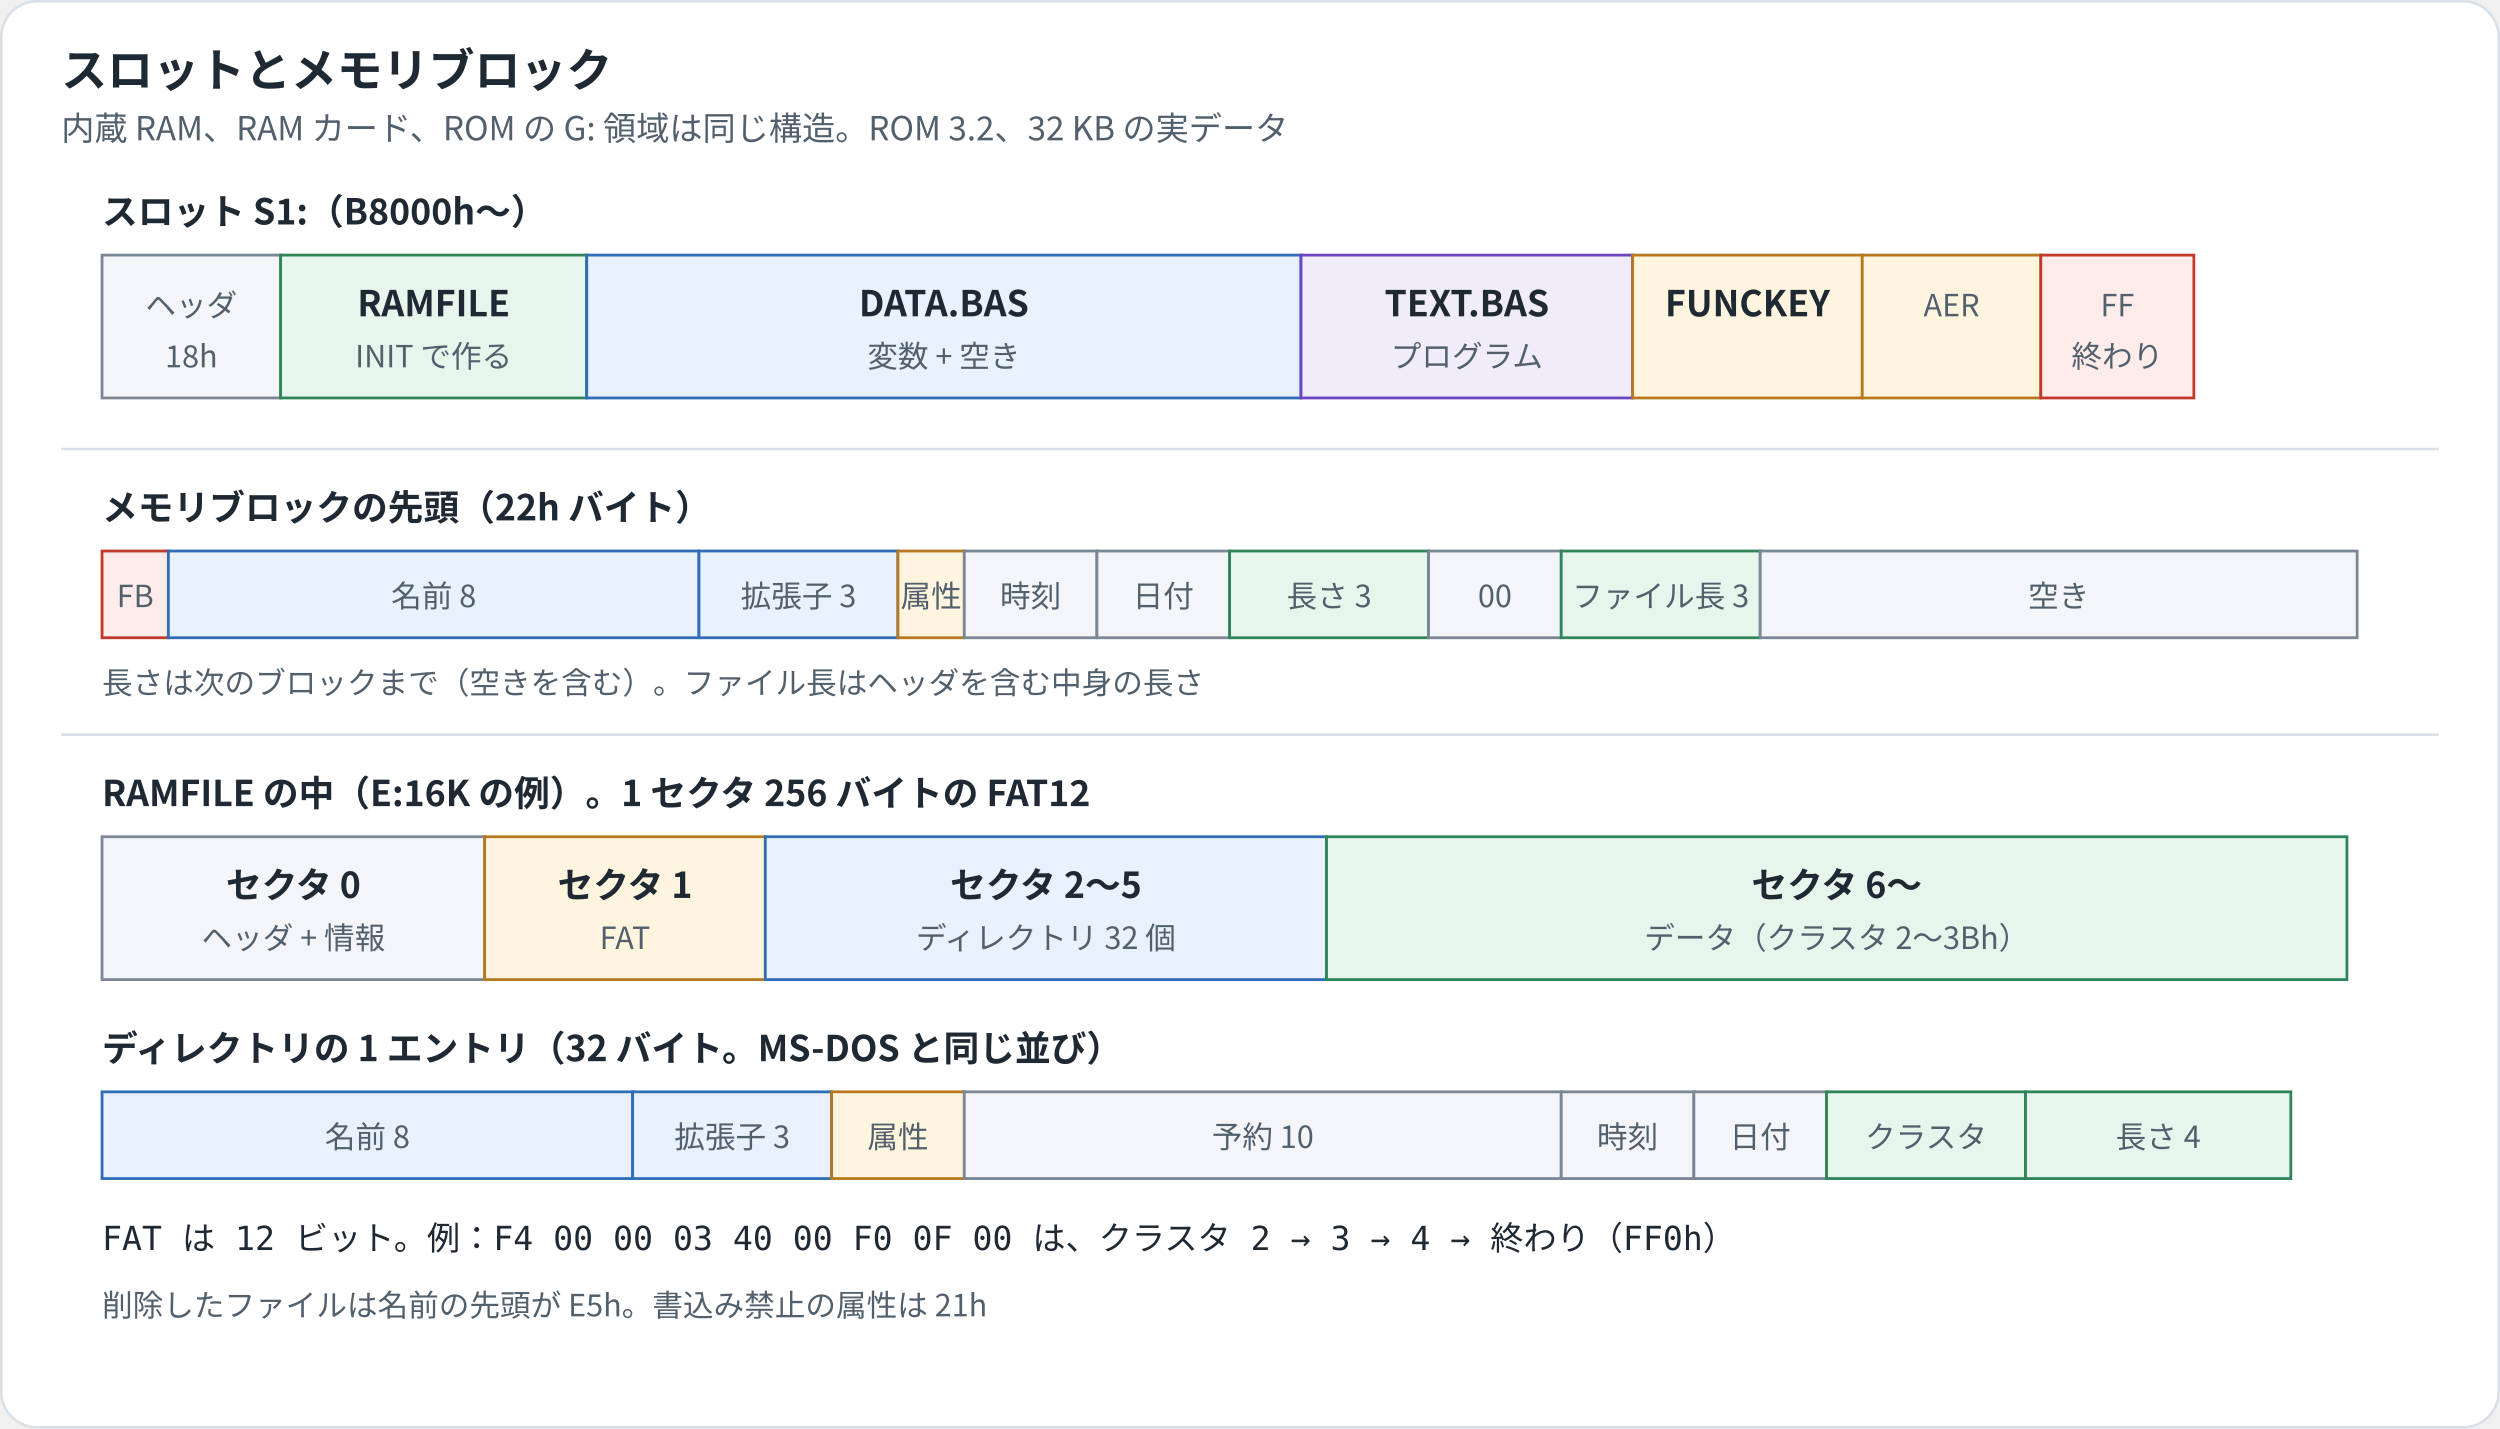
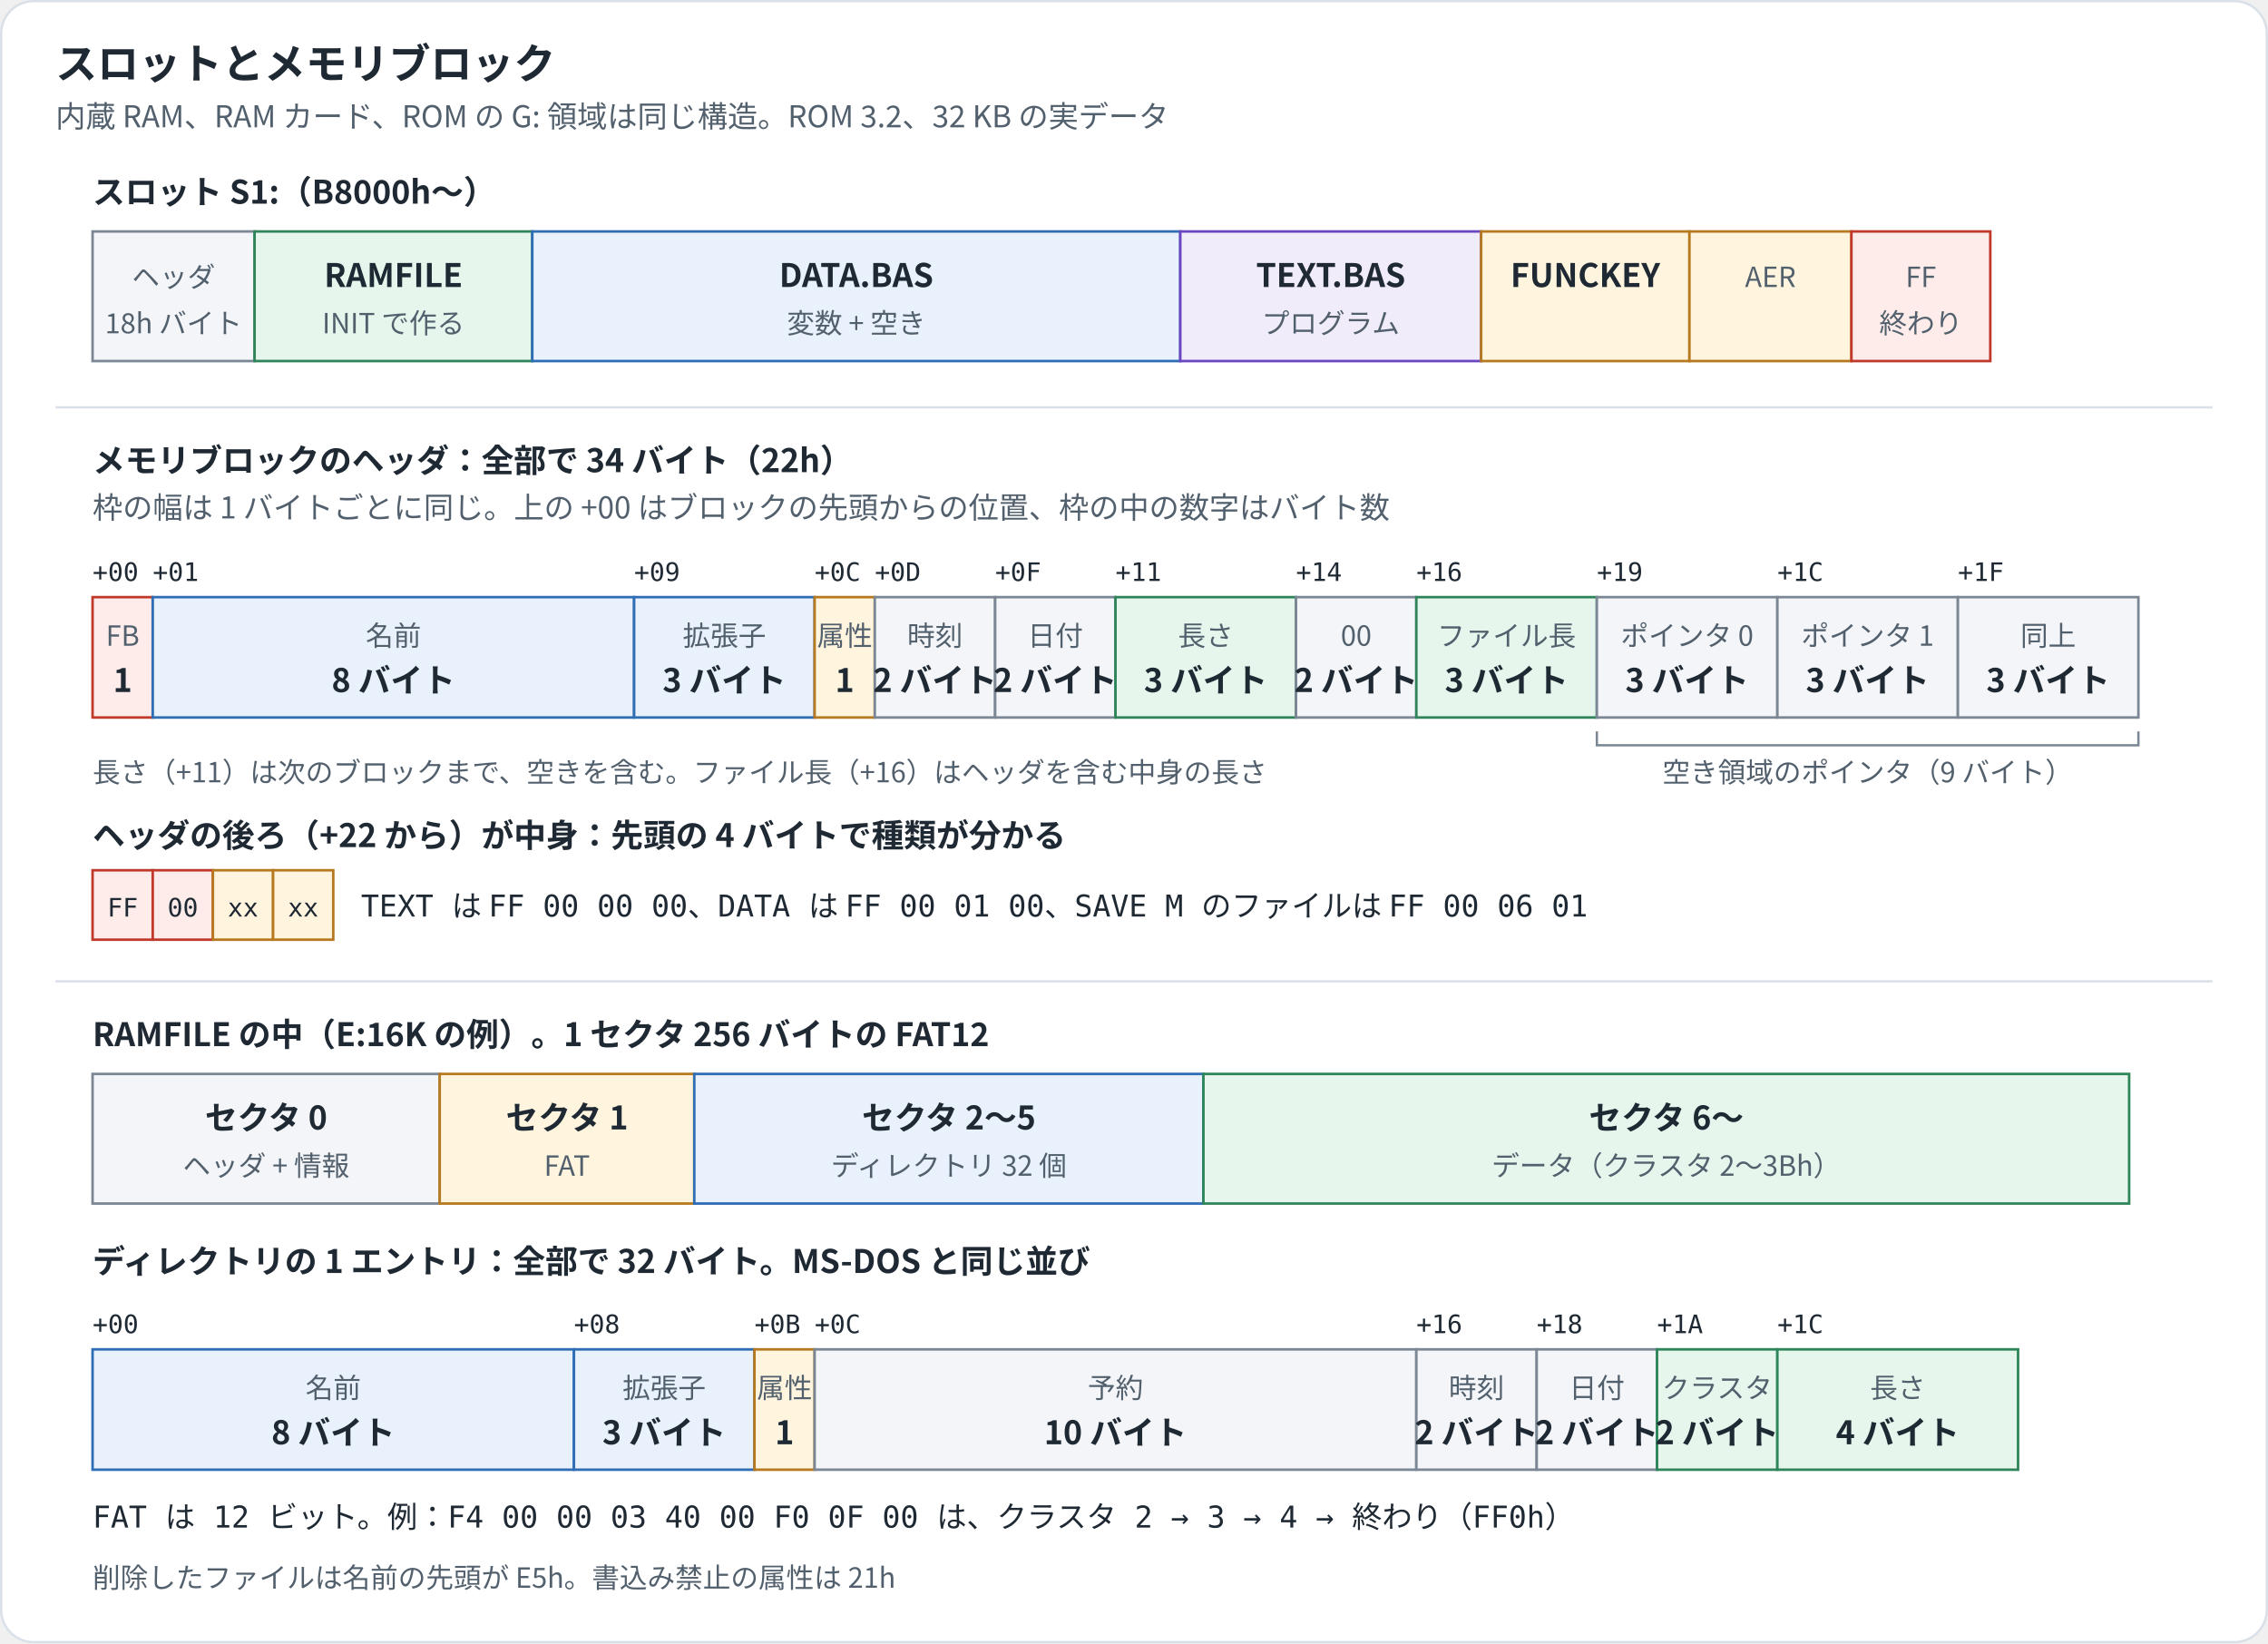
- <svg xmlns="http://www.w3.org/2000/svg" viewBox="0 0 980 560" width="980" height="560" role="img" aria-labelledby="t d">
+ <svg xmlns="http://www.w3.org/2000/svg" viewBox="0 0 980 710" width="980" height="710" role="img" aria-labelledby="t d">
  <style>
    text { font-family: "Yu Gothic UI", "Meiryo", "Hiragino Sans", "Noto Sans CJK JP", "Noto Sans JP", sans-serif; font-size: 14px; fill: #1F2933; }
    .b { font-weight: 700; }
    .h { font-weight: 700; font-size: 18px; }
    .sub { font-size: 13px; fill: #52606D; }
    .s { font-size: 12px; fill: #52606D; }
    .m { font-family: "Cascadia Mono", "Consolas", "Menlo", "DejaVu Sans Mono", monospace; font-size: 13px; }
    .ms { font-family: "Cascadia Mono", "Consolas", "Menlo", "DejaVu Sans Mono", monospace; font-size: 11px; }
  </style>
-   <rect x="0.5" y="0.5" width="979" height="559" rx="14" fill="#FFFFFF" stroke="#D9E0E8" />
+   <rect x="0.5" y="0.5" width="979" height="709" rx="14" fill="#FFFFFF" stroke="#D9E0E8" />
  <text x="24" y="34" class="h">スロットとメモリブロック</text>
  <text x="24" y="55" class="sub">内蔵 RAM、RAM カード、ROM の G: 領域は同じ構造。ROM 3.2、32 KB の実データ</text>
  <text x="40" y="88" class="b">スロット S1:（B8000h〜）</text>
  <rect x="40" y="100" width="70" height="56" rx="0" fill="#F3F5F8" stroke="#7B8794" stroke-width="1.1" />
  <text x="75.0" y="124" class="s" text-anchor="middle">ヘッダ</text>
-   <text x="75.0" y="144" class="s" text-anchor="middle">18h</text>
+   <text x="75.0" y="144" class="s" text-anchor="middle">18h バイト</text>
  <rect x="110" y="100" width="120" height="56" rx="0" fill="#E6F6EC" stroke="#2F855A" stroke-width="1.1" />
  <text x="170.0" y="124" class="b" text-anchor="middle">RAMFILE</text>
  <text x="170.0" y="144" class="s" text-anchor="middle">INIT で作る</text>
  <rect x="230" y="100" width="280" height="56" rx="0" fill="#E8F1FC" stroke="#2F6DB5" stroke-width="1.1" />
  <text x="370.0" y="124" class="b" text-anchor="middle">DATA.BAS</text>
  <text x="370.0" y="144" class="s" text-anchor="middle">変数 + 空き</text>
  <rect x="510" y="100" width="130" height="56" rx="0" fill="#F1ECFA" stroke="#6B46C1" stroke-width="1.1" />
  <text x="575.0" y="124" class="b" text-anchor="middle">TEXT.BAS</text>
  <text x="575.0" y="144" class="s" text-anchor="middle">プログラム</text>
  <rect x="640" y="100" width="90" height="56" rx="0" fill="#FFF5DF" stroke="#B7791F" stroke-width="1.1" />
  <text x="685.0" y="124" class="b" text-anchor="middle">FUNCKEY</text>
  <rect x="730" y="100" width="70" height="56" rx="0" fill="#FFF5DF" stroke="#B7791F" stroke-width="1.1" />
  <text x="765.0" y="124" class="s" text-anchor="middle">AER</text>
  <rect x="800" y="100" width="60" height="56" rx="0" fill="#FDECEA" stroke="#C0392B" stroke-width="1.1" />
  <text x="830.0" y="124" class="s" text-anchor="middle">FF</text>
  <text x="830.0" y="144" class="s" text-anchor="middle">終わり</text>
  <polyline points="24,176 956,176" fill="none" stroke="#D9E0E8" stroke-width="1" stroke-linejoin="round" />
-   <text x="40" y="204" class="b">メモリブロックの先頭（22h バイト）</text>
-   <rect x="40" y="216" width="26" height="34" rx="0" fill="#FDECEA" stroke="#C0392B" stroke-width="1.1" />
-   <text x="53.0" y="238.0" class="s" text-anchor="middle">FB</text>
-   <rect x="66" y="216" width="208" height="34" rx="0" fill="#E8F1FC" stroke="#2F6DB5" stroke-width="1.1" />
-   <text x="170.0" y="238.0" class="s" text-anchor="middle">名前 8</text>
-   <rect x="274" y="216" width="78" height="34" rx="0" fill="#E8F1FC" stroke="#2F6DB5" stroke-width="1.1" />
-   <text x="313.0" y="238.0" class="s" text-anchor="middle">拡張子 3</text>
-   <rect x="352" y="216" width="26" height="34" rx="0" fill="#FFF5DF" stroke="#B7791F" stroke-width="1.1" />
-   <text x="365.0" y="238.0" class="s" text-anchor="middle">属性</text>
-   <rect x="378" y="216" width="52" height="34" rx="0" fill="#F3F5F8" stroke="#7B8794" stroke-width="1.1" />
-   <text x="404.0" y="238.0" class="s" text-anchor="middle">時刻</text>
-   <rect x="430" y="216" width="52" height="34" rx="0" fill="#F3F5F8" stroke="#7B8794" stroke-width="1.1" />
-   <text x="456.0" y="238.0" class="s" text-anchor="middle">日付</text>
-   <rect x="482" y="216" width="78" height="34" rx="0" fill="#E6F6EC" stroke="#2F855A" stroke-width="1.1" />
-   <text x="521.0" y="238.0" class="s" text-anchor="middle">長さ 3</text>
-   <rect x="560" y="216" width="52" height="34" rx="0" fill="#F3F5F8" stroke="#7B8794" stroke-width="1.1" />
-   <text x="586.0" y="238.0" class="s" text-anchor="middle">00</text>
-   <rect x="612" y="216" width="78" height="34" rx="0" fill="#E6F6EC" stroke="#2F855A" stroke-width="1.1" />
-   <text x="651.0" y="238.0" class="s" text-anchor="middle">ファイル長 3</text>
-   <rect x="690" y="216" width="234" height="34" rx="0" fill="#F3F5F8" stroke="#7B8794" stroke-width="1.1" />
-   <text x="807.0" y="238.0" class="s" text-anchor="middle">空き</text>
-   <text x="40" y="272" class="s">長さは次のブロックまで（空きを含む）。ファイル長はヘッダを含む中身の長さ</text>
-   <polyline points="24,288 956,288" fill="none" stroke="#D9E0E8" stroke-width="1" stroke-linejoin="round" />
-   <text x="40" y="316" class="b">RAMFILE の中（E:16K の例）。1 セクタ 256 バイトの FAT12</text>
-   <rect x="40" y="328" width="150" height="56" rx="0" fill="#F3F5F8" stroke="#7B8794" stroke-width="1.1" />
-   <text x="115.0" y="352" class="b" text-anchor="middle">セクタ 0</text>
-   <text x="115.0" y="372" class="s" text-anchor="middle">ヘッダ + 情報</text>
-   <rect x="190" y="328" width="110" height="56" rx="0" fill="#FFF5DF" stroke="#B7791F" stroke-width="1.1" />
-   <text x="245.0" y="352" class="b" text-anchor="middle">セクタ 1</text>
-   <text x="245.0" y="372" class="s" text-anchor="middle">FAT</text>
-   <rect x="300" y="328" width="220" height="56" rx="0" fill="#E8F1FC" stroke="#2F6DB5" stroke-width="1.1" />
-   <text x="410.0" y="352" class="b" text-anchor="middle">セクタ 2〜5</text>
-   <text x="410.0" y="372" class="s" text-anchor="middle">ディレクトリ 32 個</text>
-   <rect x="520" y="328" width="400" height="56" rx="0" fill="#E6F6EC" stroke="#2F855A" stroke-width="1.1" />
-   <text x="720.0" y="352" class="b" text-anchor="middle">セクタ 6〜</text>
-   <text x="720.0" y="372" class="s" text-anchor="middle">データ（クラスタ 2〜3Bh）</text>
-   <text x="40" y="416" class="b">ディレクトリの 1 エントリ（32 バイト。MS-DOS と同じ並び）</text>
-   <rect x="40" y="428" width="208" height="34" rx="0" fill="#E8F1FC" stroke="#2F6DB5" stroke-width="1.1" />
-   <text x="144.0" y="450.0" class="s" text-anchor="middle">名前 8</text>
-   <rect x="248" y="428" width="78" height="34" rx="0" fill="#E8F1FC" stroke="#2F6DB5" stroke-width="1.1" />
-   <text x="287.0" y="450.0" class="s" text-anchor="middle">拡張子 3</text>
-   <rect x="326" y="428" width="52" height="34" rx="0" fill="#FFF5DF" stroke="#B7791F" stroke-width="1.1" />
-   <text x="352.0" y="450.0" class="s" text-anchor="middle">属性</text>
-   <rect x="378" y="428" width="234" height="34" rx="0" fill="#F3F5F8" stroke="#7B8794" stroke-width="1.1" />
-   <text x="495.0" y="450.0" class="s" text-anchor="middle">予約 10</text>
-   <rect x="612" y="428" width="52" height="34" rx="0" fill="#F3F5F8" stroke="#7B8794" stroke-width="1.1" />
-   <text x="638.0" y="450.0" class="s" text-anchor="middle">時刻</text>
-   <rect x="664" y="428" width="52" height="34" rx="0" fill="#F3F5F8" stroke="#7B8794" stroke-width="1.1" />
-   <text x="690.0" y="450.0" class="s" text-anchor="middle">日付</text>
-   <rect x="716" y="428" width="78" height="34" rx="0" fill="#E6F6EC" stroke="#2F855A" stroke-width="1.1" />
-   <text x="755.0" y="450.0" class="s" text-anchor="middle">クラスタ</text>
-   <rect x="794" y="428" width="104" height="34" rx="0" fill="#E6F6EC" stroke="#2F855A" stroke-width="1.1" />
-   <text x="846.0" y="450.0" class="s" text-anchor="middle">長さ 4</text>
-   <text x="40" y="490" class="m">FAT は 12 ビット。例：F4 00 00 03 40 00 F0 0F 00 は、クラスタ 2 → 3 → 4 → 終わり（FF0h）</text>
-   <text x="40" y="516" class="s">削除したファイルは名前の先頭が E5h。書込み禁止の属性は 21h</text>
+   <text x="40" y="204" class="b">メモリブロックのヘッダ：全部で 34 バイト（22h）</text>
+   <text x="40" y="224" class="sub">枠の幅は 1 バイトごとに同じ。上の +00 はブロックの先頭からの位置、枠の中の数字はバイト数</text>
+   <text x="40" y="251" class="ms">+00</text>
+   <rect x="40" y="258" width="26" height="52" rx="0" fill="#FDECEA" stroke="#C0392B" stroke-width="1.1" />
+   <text x="53.0" y="279" class="s" text-anchor="middle">FB</text>
+   <text x="53.0" y="299" class="b" text-anchor="middle">1</text>
+   <text x="66" y="251" class="ms">+01</text>
+   <rect x="66" y="258" width="208" height="52" rx="0" fill="#E8F1FC" stroke="#2F6DB5" stroke-width="1.1" />
+   <text x="170.0" y="279" class="s" text-anchor="middle">名前</text>
+   <text x="170.0" y="299" class="b" text-anchor="middle">8 バイト</text>
+   <text x="274" y="251" class="ms">+09</text>
+   <rect x="274" y="258" width="78" height="52" rx="0" fill="#E8F1FC" stroke="#2F6DB5" stroke-width="1.1" />
+   <text x="313.0" y="279" class="s" text-anchor="middle">拡張子</text>
+   <text x="313.0" y="299" class="b" text-anchor="middle">3 バイト</text>
+   <text x="352" y="251" class="ms">+0C</text>
+   <rect x="352" y="258" width="26" height="52" rx="0" fill="#FFF5DF" stroke="#B7791F" stroke-width="1.1" />
+   <text x="365.0" y="279" class="s" text-anchor="middle">属性</text>
+   <text x="365.0" y="299" class="b" text-anchor="middle">1</text>
+   <text x="378" y="251" class="ms">+0D</text>
+   <rect x="378" y="258" width="52" height="52" rx="0" fill="#F3F5F8" stroke="#7B8794" stroke-width="1.1" />
+   <text x="404.0" y="279" class="s" text-anchor="middle">時刻</text>
+   <text x="404.0" y="299" class="b" text-anchor="middle">2 バイト</text>
+   <text x="430" y="251" class="ms">+0F</text>
+   <rect x="430" y="258" width="52" height="52" rx="0" fill="#F3F5F8" stroke="#7B8794" stroke-width="1.1" />
+   <text x="456.0" y="279" class="s" text-anchor="middle">日付</text>
+   <text x="456.0" y="299" class="b" text-anchor="middle">2 バイト</text>
+   <text x="482" y="251" class="ms">+11</text>
+   <rect x="482" y="258" width="78" height="52" rx="0" fill="#E6F6EC" stroke="#2F855A" stroke-width="1.1" />
+   <text x="521.0" y="279" class="s" text-anchor="middle">長さ</text>
+   <text x="521.0" y="299" class="b" text-anchor="middle">3 バイト</text>
+   <text x="560" y="251" class="ms">+14</text>
+   <rect x="560" y="258" width="52" height="52" rx="0" fill="#F3F5F8" stroke="#7B8794" stroke-width="1.1" />
+   <text x="586.0" y="279" class="s" text-anchor="middle">00</text>
+   <text x="586.0" y="299" class="b" text-anchor="middle">2 バイト</text>
+   <text x="612" y="251" class="ms">+16</text>
+   <rect x="612" y="258" width="78" height="52" rx="0" fill="#E6F6EC" stroke="#2F855A" stroke-width="1.1" />
+   <text x="651.0" y="279" class="s" text-anchor="middle">ファイル長</text>
+   <text x="651.0" y="299" class="b" text-anchor="middle">3 バイト</text>
+   <text x="690" y="251" class="ms">+19</text>
+   <rect x="690" y="258" width="78" height="52" rx="0" fill="#F3F5F8" stroke="#7B8794" stroke-width="1.1" />
+   <text x="729.0" y="279" class="s" text-anchor="middle">ポインタ 0</text>
+   <text x="729.0" y="299" class="b" text-anchor="middle">3 バイト</text>
+   <text x="768" y="251" class="ms">+1C</text>
+   <rect x="768" y="258" width="78" height="52" rx="0" fill="#F3F5F8" stroke="#7B8794" stroke-width="1.1" />
+   <text x="807.0" y="279" class="s" text-anchor="middle">ポインタ 1</text>
+   <text x="807.0" y="299" class="b" text-anchor="middle">3 バイト</text>
+   <text x="846" y="251" class="ms">+1F</text>
+   <rect x="846" y="258" width="78" height="52" rx="0" fill="#F3F5F8" stroke="#7B8794" stroke-width="1.1" />
+   <text x="885.0" y="279" class="s" text-anchor="middle">同上</text>
+   <text x="885.0" y="299" class="b" text-anchor="middle">3 バイト</text>
+   <polyline points="690,316 690,322 924,322 924,316" fill="none" stroke="#7B8794" stroke-width="1" />
+   <text x="807" y="338" class="s" text-anchor="middle">空き領域のポインタ（9 バイト）</text>
+   <text x="40" y="338" class="s">長さ（+11）は次のブロックまで、空きを含む。ファイル長（+16）はヘッダを含む中身の長さ</text>
+   <text x="40" y="366" class="b">ヘッダの後ろ（+22 から）が中身：先頭の 4 バイトで種類が分かる</text>
+   <rect x="40" y="376" width="26" height="30" rx="0" fill="#FDECEA" stroke="#C0392B" stroke-width="1.1" />
+   <text x="53.0" y="396" class="ms" text-anchor="middle">FF</text>
+   <rect x="66" y="376" width="26" height="30" rx="0" fill="#FDECEA" stroke="#C0392B" stroke-width="1.1" />
+   <text x="79.0" y="396" class="ms" text-anchor="middle">00</text>
+   <rect x="92" y="376" width="26" height="30" rx="0" fill="#FFF5DF" stroke="#B7791F" stroke-width="1.1" />
+   <text x="105.0" y="396" class="ms" text-anchor="middle">xx</text>
+   <rect x="118" y="376" width="26" height="30" rx="0" fill="#FFF5DF" stroke="#B7791F" stroke-width="1.1" />
+   <text x="131.0" y="396" class="ms" text-anchor="middle">xx</text>
+   <text x="156" y="396" class="m">TEXT は FF 00 00 00、DATA は FF 00 01 00、SAVE M のファイルは FF 00 06 01</text>
+   <polyline points="24,424 956,424" fill="none" stroke="#D9E0E8" stroke-width="1" stroke-linejoin="round" />
+   <text x="40" y="452" class="b">RAMFILE の中（E:16K の例）。1 セクタ 256 バイトの FAT12</text>
+   <rect x="40" y="464" width="150" height="56" rx="0" fill="#F3F5F8" stroke="#7B8794" stroke-width="1.1" />
+   <text x="115.0" y="488" class="b" text-anchor="middle">セクタ 0</text>
+   <text x="115.0" y="508" class="s" text-anchor="middle">ヘッダ + 情報</text>
+   <rect x="190" y="464" width="110" height="56" rx="0" fill="#FFF5DF" stroke="#B7791F" stroke-width="1.1" />
+   <text x="245.0" y="488" class="b" text-anchor="middle">セクタ 1</text>
+   <text x="245.0" y="508" class="s" text-anchor="middle">FAT</text>
+   <rect x="300" y="464" width="220" height="56" rx="0" fill="#E8F1FC" stroke="#2F6DB5" stroke-width="1.1" />
+   <text x="410.0" y="488" class="b" text-anchor="middle">セクタ 2〜5</text>
+   <text x="410.0" y="508" class="s" text-anchor="middle">ディレクトリ 32 個</text>
+   <rect x="520" y="464" width="400" height="56" rx="0" fill="#E6F6EC" stroke="#2F855A" stroke-width="1.1" />
+   <text x="720.0" y="488" class="b" text-anchor="middle">セクタ 6〜</text>
+   <text x="720.0" y="508" class="s" text-anchor="middle">データ（クラスタ 2〜3Bh）</text>
+   <text x="40" y="550" class="b">ディレクトリの 1 エントリ：全部で 32 バイト。MS-DOS と同じ並び</text>
+   <text x="40" y="576" class="ms">+00</text>
+   <rect x="40" y="583" width="208" height="52" rx="0" fill="#E8F1FC" stroke="#2F6DB5" stroke-width="1.1" />
+   <text x="144.0" y="604" class="s" text-anchor="middle">名前</text>
+   <text x="144.0" y="624" class="b" text-anchor="middle">8 バイト</text>
+   <text x="248" y="576" class="ms">+08</text>
+   <rect x="248" y="583" width="78" height="52" rx="0" fill="#E8F1FC" stroke="#2F6DB5" stroke-width="1.1" />
+   <text x="287.0" y="604" class="s" text-anchor="middle">拡張子</text>
+   <text x="287.0" y="624" class="b" text-anchor="middle">3 バイト</text>
+   <text x="326" y="576" class="ms">+0B</text>
+   <rect x="326" y="583" width="26" height="52" rx="0" fill="#FFF5DF" stroke="#B7791F" stroke-width="1.1" />
+   <text x="339.0" y="604" class="s" text-anchor="middle">属性</text>
+   <text x="339.0" y="624" class="b" text-anchor="middle">1</text>
+   <text x="352" y="576" class="ms">+0C</text>
+   <rect x="352" y="583" width="260" height="52" rx="0" fill="#F3F5F8" stroke="#7B8794" stroke-width="1.1" />
+   <text x="482.0" y="604" class="s" text-anchor="middle">予約</text>
+   <text x="482.0" y="624" class="b" text-anchor="middle">10 バイト</text>
+   <text x="612" y="576" class="ms">+16</text>
+   <rect x="612" y="583" width="52" height="52" rx="0" fill="#F3F5F8" stroke="#7B8794" stroke-width="1.1" />
+   <text x="638.0" y="604" class="s" text-anchor="middle">時刻</text>
+   <text x="638.0" y="624" class="b" text-anchor="middle">2 バイト</text>
+   <text x="664" y="576" class="ms">+18</text>
+   <rect x="664" y="583" width="52" height="52" rx="0" fill="#F3F5F8" stroke="#7B8794" stroke-width="1.1" />
+   <text x="690.0" y="604" class="s" text-anchor="middle">日付</text>
+   <text x="690.0" y="624" class="b" text-anchor="middle">2 バイト</text>
+   <text x="716" y="576" class="ms">+1A</text>
+   <rect x="716" y="583" width="52" height="52" rx="0" fill="#E6F6EC" stroke="#2F855A" stroke-width="1.1" />
+   <text x="742.0" y="604" class="s" text-anchor="middle">クラスタ</text>
+   <text x="742.0" y="624" class="b" text-anchor="middle">2 バイト</text>
+   <text x="768" y="576" class="ms">+1C</text>
+   <rect x="768" y="583" width="104" height="52" rx="0" fill="#E6F6EC" stroke="#2F855A" stroke-width="1.1" />
+   <text x="820.0" y="604" class="s" text-anchor="middle">長さ</text>
+   <text x="820.0" y="624" class="b" text-anchor="middle">4 バイト</text>
+   <text x="40" y="660" class="m">FAT は 12 ビット。例：F4 00 00 03 40 00 F0 0F 00 は、クラスタ 2 → 3 → 4 → 終わり（FF0h）</text>
+   <text x="40" y="686" class="s">削除したファイルは名前の先頭が E5h。書込み禁止の属性は 21h</text>
</svg>
